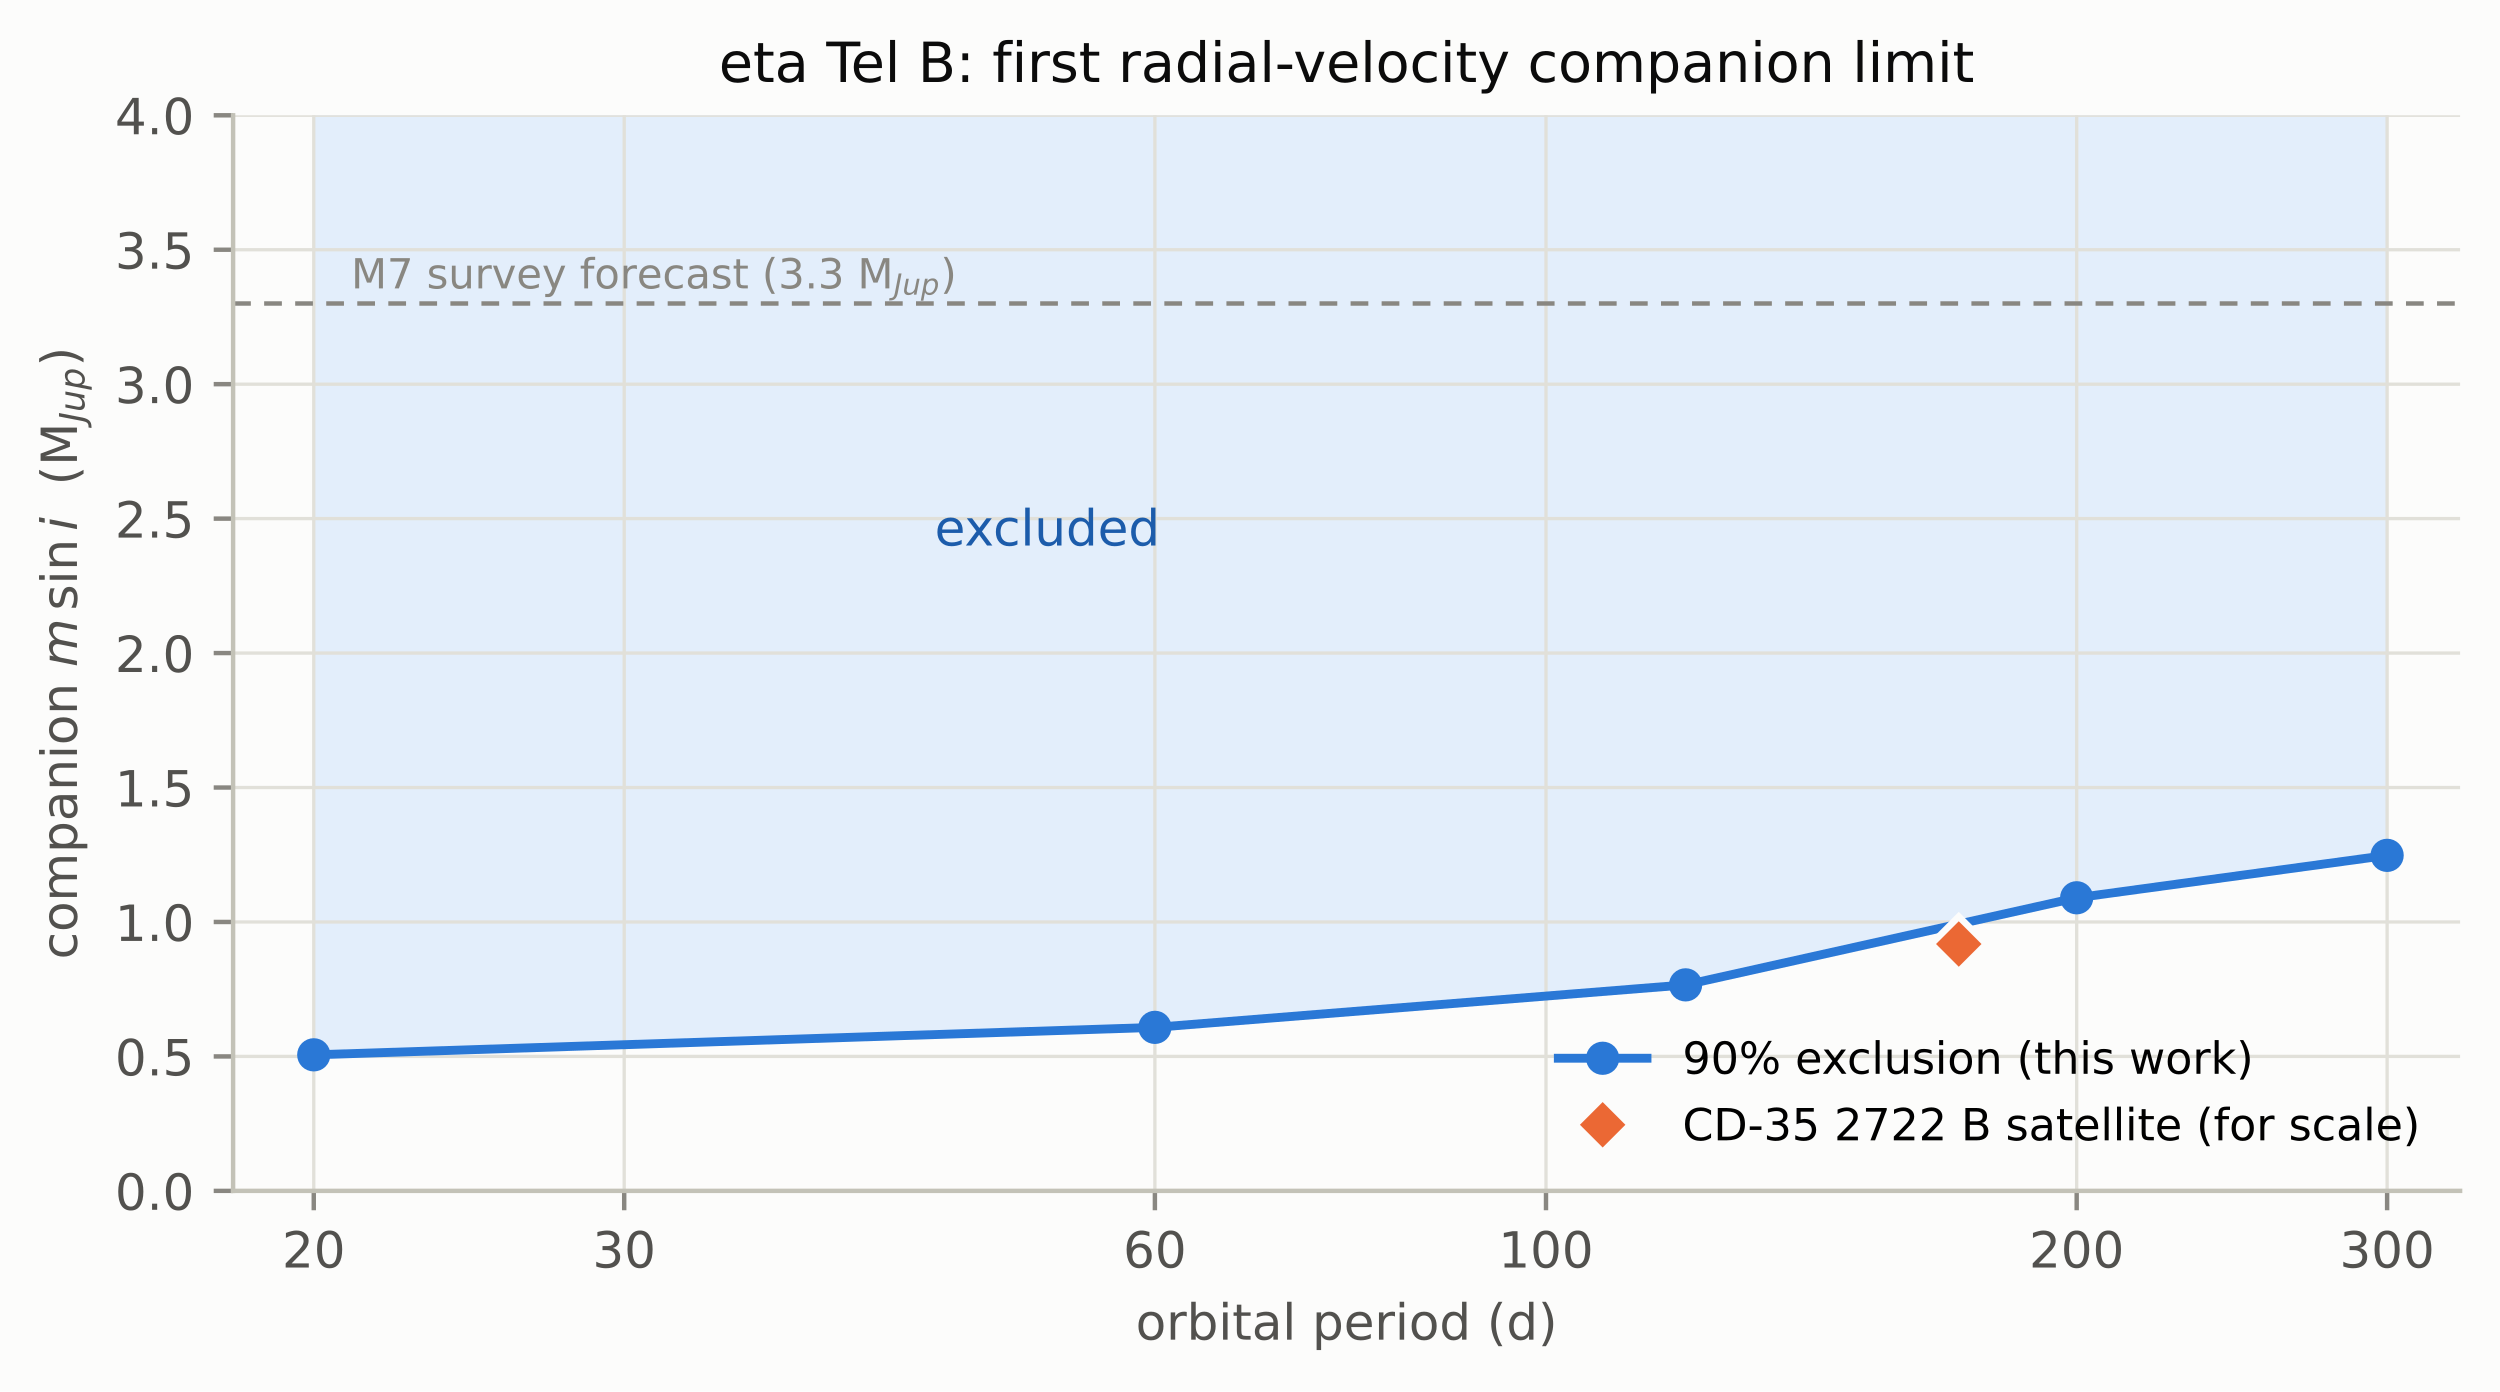
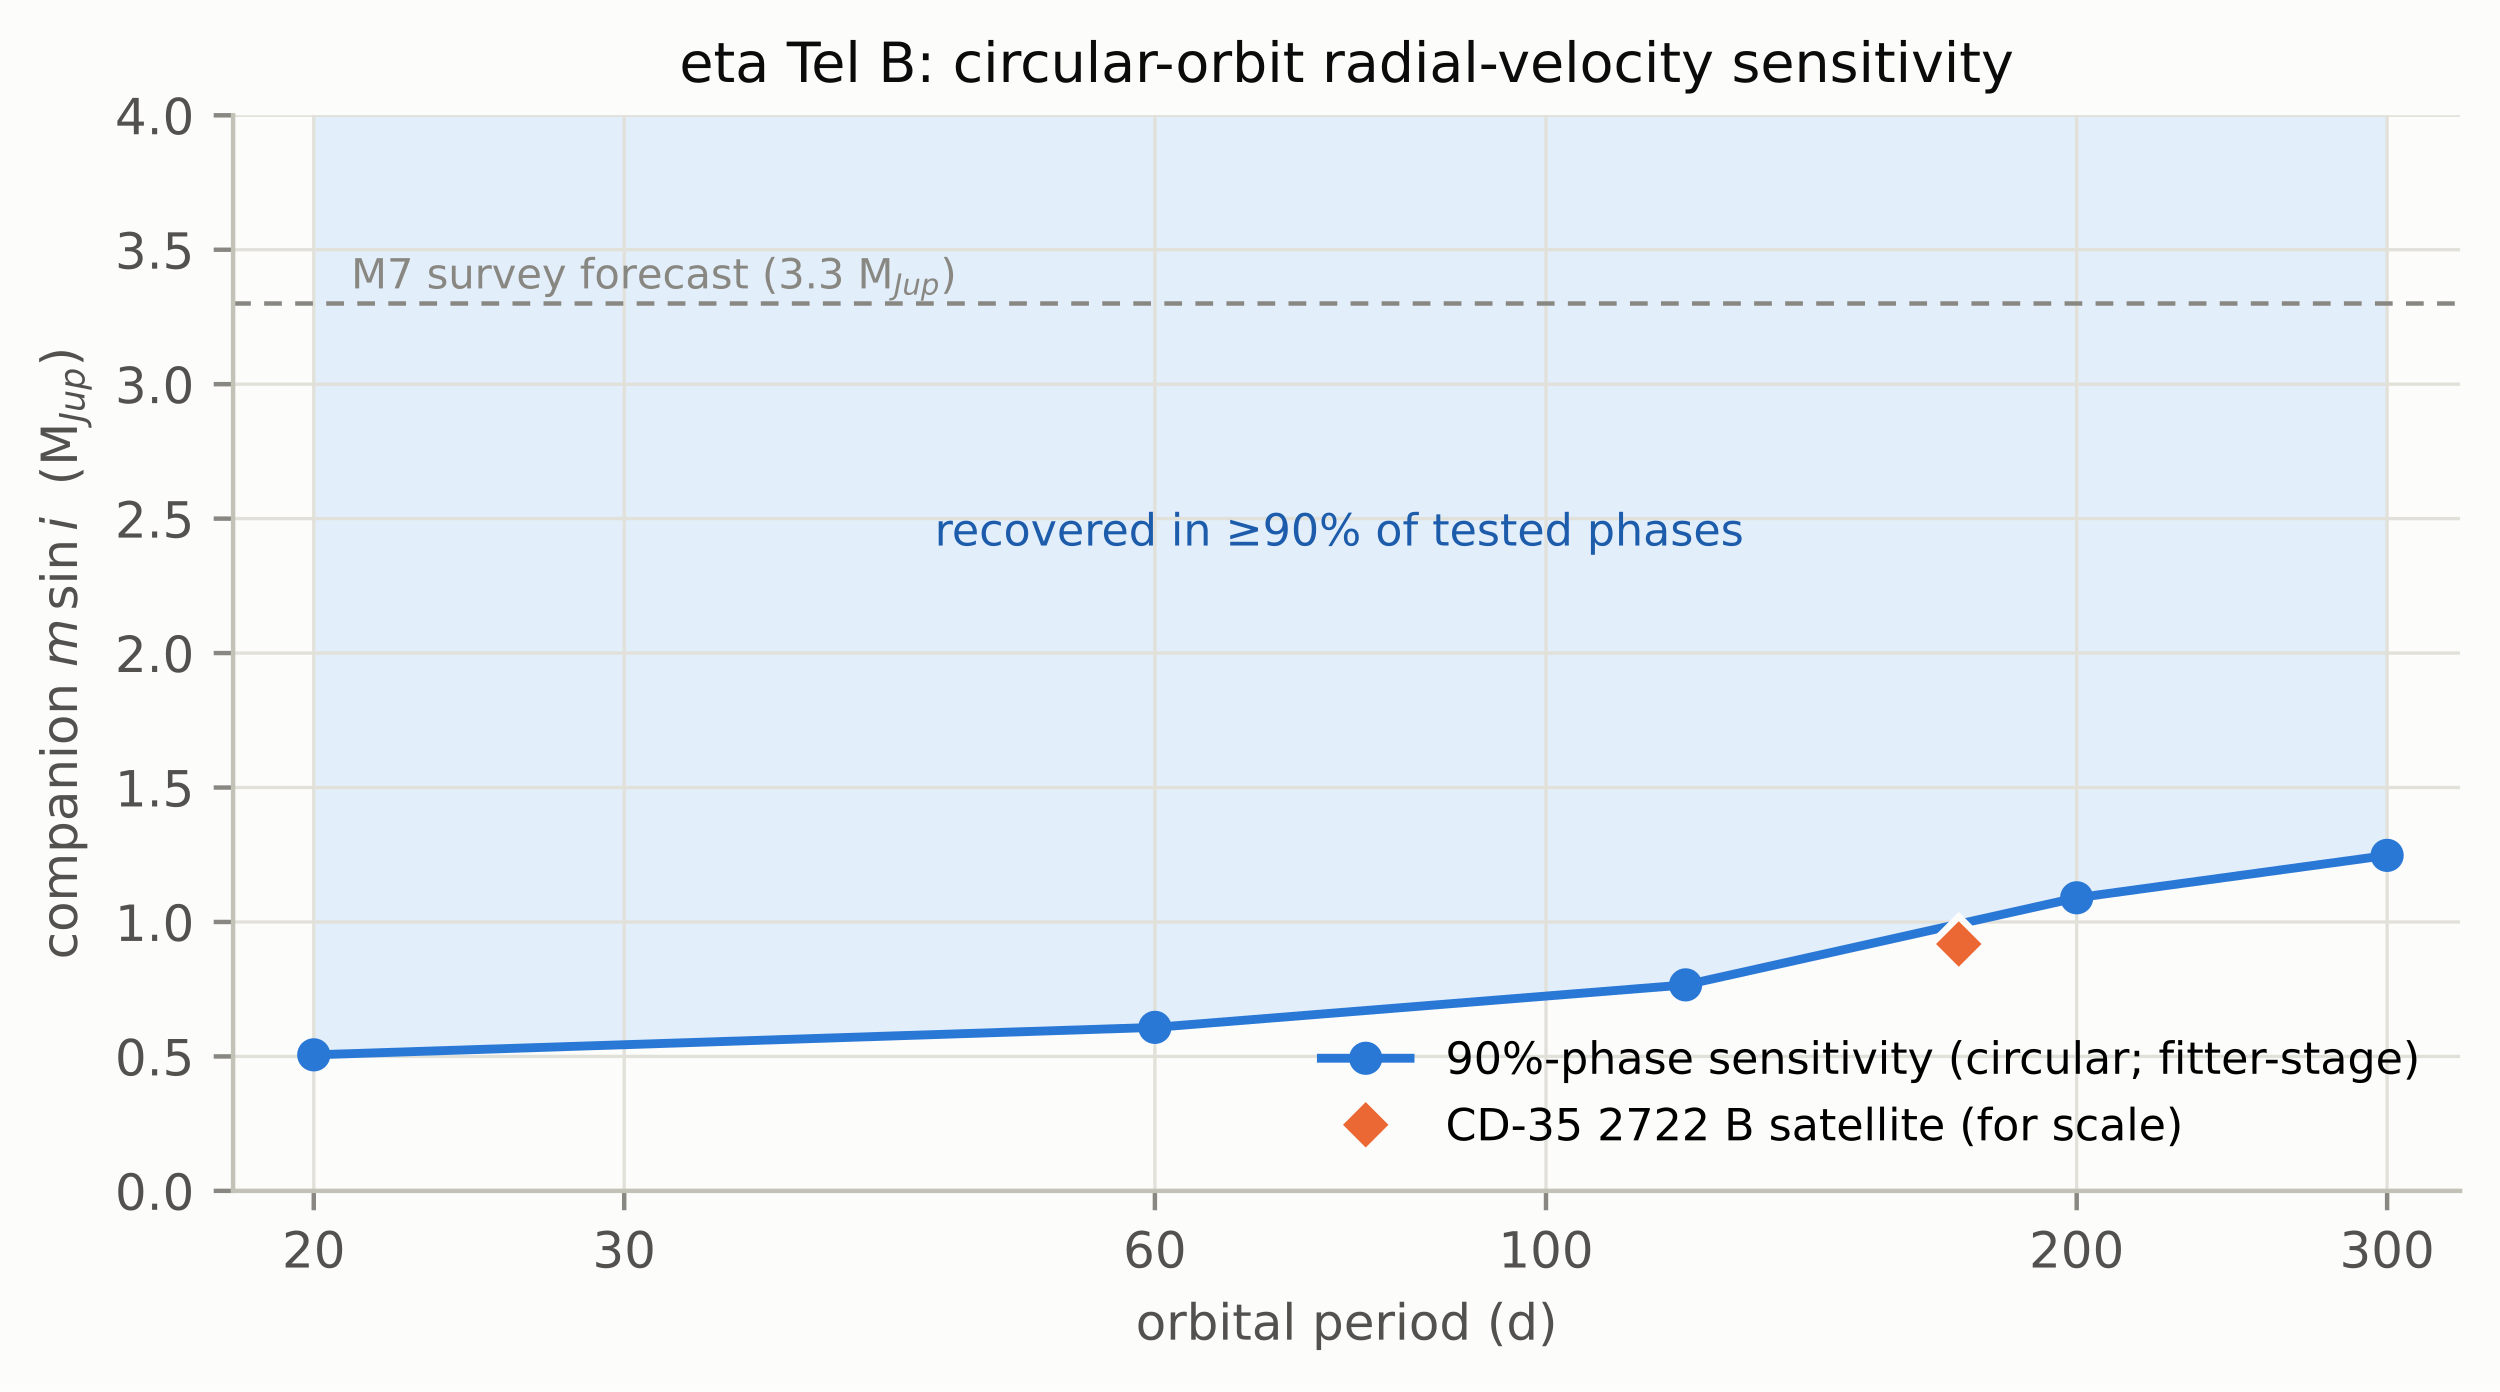
<svg xmlns="http://www.w3.org/2000/svg" xmlns:xlink="http://www.w3.org/1999/xlink" width="451.013pt" height="251.039pt" viewBox="0 0 451.013 251.039" version="1.1">
  <defs>
    <style type="text/css">*{stroke-linejoin: round; stroke-linecap: butt}</style>
  </defs>
  <g id="figure_1">
    <g id="patch_1">
-       <path d="M 0 251.039  L 451.013 251.039  L 451.013 0  L 0 0  z " style="fill: #fcfcfb" />
+       <path d="M 0 251.039 L 451.013 251.039 L 451.013 0 L 0 0 z " style="fill: #fcfcfb" />
    </g>
    <g id="axes_1">
      <g id="patch_2">
-         <path d="M 42.053 214.838  L 443.813 214.838  L 443.813 20.798  L 42.053 20.798  z " style="fill: #fcfcfb" />
+         <path d="M 42.053 214.838 L 443.813 214.838 L 443.813 20.798 L 42.053 20.798 z " style="fill: #fcfcfb" />
      </g>
      <g id="FillBetweenPolyCollection_1">
        <defs>
-           <path id="me1c8d3a388" d="M 56.605 -230.241  L 56.605 -60.743  L 208.349 -65.697  L 304.088 -73.364  L 374.644 -89.075  L 430.648 -96.727  L 430.648 -230.241  L 430.648 -230.241  L 374.644 -230.241  L 304.088 -230.241  L 208.349 -230.241  L 56.605 -230.241  z " />
+           <path id="mb909ce2251" d="M 56.605 -230.241 L 56.605 -60.743 L 208.349 -65.697 L 304.088 -73.364 L 374.644 -89.075 L 430.648 -96.727 L 430.648 -230.241 L 430.648 -230.241 L 374.644 -230.241 L 304.088 -230.241 L 208.349 -230.241 L 56.605 -230.241 z " />
        </defs>
-         <g clip-path="url(#pabe335d4b2)">
-           <use xlink:href="#me1c8d3a388" x="0" y="251.039" style="fill: #cde2fb; fill-opacity: 0.55" />
+         <g clip-path="url(#p3d2960febd)">
+           <use xlink:href="#mb909ce2251" x="0" y="251.039" style="fill: #cde2fb; fill-opacity: 0.55" />
        </g>
      </g>
      <g id="matplotlib.axis_1">
        <g id="xtick_1">
          <g id="line2d_1">
-             <path d="M 56.605 214.838  L 56.605 20.798  " clip-path="url(#pabe335d4b2)" style="fill: none; stroke: #e1e0d9; stroke-width: 0.6; stroke-linecap: square" />
+             <path d="M 56.605 214.838 L 56.605 20.798 " clip-path="url(#p3d2960febd)" style="fill: none; stroke: #e1e0d9; stroke-width: 0.6; stroke-linecap: square" />
          </g>
          <g id="line2d_2">
            <defs>
-               <path id="mba92927ec7" d="M 0 0  L 0 3.5  " style="stroke: #898781; stroke-width: 0.8" />
+               <path id="mc42bac0dc8" d="M 0 0 L 0 3.5 " style="stroke: #898781; stroke-width: 0.8" />
            </defs>
            <g>
-               <use xlink:href="#mba92927ec7" x="56.605" y="214.838" style="fill: #898781; stroke: #898781; stroke-width: 0.8" />
+               <use xlink:href="#mc42bac0dc8" x="56.605" y="214.838" style="fill: #898781; stroke: #898781; stroke-width: 0.8" />
            </g>
          </g>
          <g id="text_1">
            <text style="font-size: 9px; font-family: 'DejaVu Sans', sans-serif; text-anchor: middle; fill: #52514e" x="56.605" y="228.676" transform="rotate(-0 56.60548 228.6763)">20</text>
          </g>
        </g>
        <g id="xtick_2">
          <g id="line2d_3">
-             <path d="M 112.609 214.838  L 112.609 20.798  " clip-path="url(#pabe335d4b2)" style="fill: none; stroke: #e1e0d9; stroke-width: 0.6; stroke-linecap: square" />
+             <path d="M 112.609 214.838 L 112.609 20.798 " clip-path="url(#p3d2960febd)" style="fill: none; stroke: #e1e0d9; stroke-width: 0.6; stroke-linecap: square" />
          </g>
          <g id="line2d_4">
            <g>
-               <use xlink:href="#mba92927ec7" x="112.609" y="214.838" style="fill: #898781; stroke: #898781; stroke-width: 0.8" />
+               <use xlink:href="#mc42bac0dc8" x="112.609" y="214.838" style="fill: #898781; stroke: #898781; stroke-width: 0.8" />
            </g>
          </g>
          <g id="text_2">
            <text style="font-size: 9px; font-family: 'DejaVu Sans', sans-serif; text-anchor: middle; fill: #52514e" x="112.609" y="228.676" transform="rotate(-0 112.6094 228.6763)">30</text>
          </g>
        </g>
        <g id="xtick_3">
          <g id="line2d_5">
-             <path d="M 208.349 214.838  L 208.349 20.798  " clip-path="url(#pabe335d4b2)" style="fill: none; stroke: #e1e0d9; stroke-width: 0.6; stroke-linecap: square" />
+             <path d="M 208.349 214.838 L 208.349 20.798 " clip-path="url(#p3d2960febd)" style="fill: none; stroke: #e1e0d9; stroke-width: 0.6; stroke-linecap: square" />
          </g>
          <g id="line2d_6">
            <g>
-               <use xlink:href="#mba92927ec7" x="208.349" y="214.838" style="fill: #898781; stroke: #898781; stroke-width: 0.8" />
+               <use xlink:href="#mc42bac0dc8" x="208.349" y="214.838" style="fill: #898781; stroke: #898781; stroke-width: 0.8" />
            </g>
          </g>
          <g id="text_3">
            <text style="font-size: 9px; font-family: 'DejaVu Sans', sans-serif; text-anchor: middle; fill: #52514e" x="208.349" y="228.676" transform="rotate(-0 208.3486 228.6763)">60</text>
          </g>
        </g>
        <g id="xtick_4">
          <g id="line2d_7">
-             <path d="M 278.905 214.838  L 278.905 20.798  " clip-path="url(#pabe335d4b2)" style="fill: none; stroke: #e1e0d9; stroke-width: 0.6; stroke-linecap: square" />
+             <path d="M 278.905 214.838 L 278.905 20.798 " clip-path="url(#p3d2960febd)" style="fill: none; stroke: #e1e0d9; stroke-width: 0.6; stroke-linecap: square" />
          </g>
          <g id="line2d_8">
            <g>
-               <use xlink:href="#mba92927ec7" x="278.905" y="214.838" style="fill: #898781; stroke: #898781; stroke-width: 0.8" />
+               <use xlink:href="#mc42bac0dc8" x="278.905" y="214.838" style="fill: #898781; stroke: #898781; stroke-width: 0.8" />
            </g>
          </g>
          <g id="text_4">
            <text style="font-size: 9px; font-family: 'DejaVu Sans', sans-serif; text-anchor: middle; fill: #52514e" x="278.905" y="228.676" transform="rotate(-0 278.9052 228.6763)">100</text>
          </g>
        </g>
        <g id="xtick_5">
          <g id="line2d_9">
-             <path d="M 374.644 214.838  L 374.644 20.798  " clip-path="url(#pabe335d4b2)" style="fill: none; stroke: #e1e0d9; stroke-width: 0.6; stroke-linecap: square" />
+             <path d="M 374.644 214.838 L 374.644 20.798 " clip-path="url(#p3d2960febd)" style="fill: none; stroke: #e1e0d9; stroke-width: 0.6; stroke-linecap: square" />
          </g>
          <g id="line2d_10">
            <g>
-               <use xlink:href="#mba92927ec7" x="374.644" y="214.838" style="fill: #898781; stroke: #898781; stroke-width: 0.8" />
+               <use xlink:href="#mc42bac0dc8" x="374.644" y="214.838" style="fill: #898781; stroke: #898781; stroke-width: 0.8" />
            </g>
          </g>
          <g id="text_5">
            <text style="font-size: 9px; font-family: 'DejaVu Sans', sans-serif; text-anchor: middle; fill: #52514e" x="374.644" y="228.676" transform="rotate(-0 374.6444 228.6763)">200</text>
          </g>
        </g>
        <g id="xtick_6">
          <g id="line2d_11">
-             <path d="M 430.648 214.838  L 430.648 20.798  " clip-path="url(#pabe335d4b2)" style="fill: none; stroke: #e1e0d9; stroke-width: 0.6; stroke-linecap: square" />
+             <path d="M 430.648 214.838 L 430.648 20.798 " clip-path="url(#p3d2960febd)" style="fill: none; stroke: #e1e0d9; stroke-width: 0.6; stroke-linecap: square" />
          </g>
          <g id="line2d_12">
            <g>
-               <use xlink:href="#mba92927ec7" x="430.648" y="214.838" style="fill: #898781; stroke: #898781; stroke-width: 0.8" />
+               <use xlink:href="#mc42bac0dc8" x="430.648" y="214.838" style="fill: #898781; stroke: #898781; stroke-width: 0.8" />
            </g>
          </g>
          <g id="text_6">
            <text style="font-size: 9px; font-family: 'DejaVu Sans', sans-serif; text-anchor: middle; fill: #52514e" x="430.648" y="228.676" transform="rotate(-0 430.6483 228.6763)">300</text>
          </g>
        </g>
        <g id="text_7">
          <text style="font-size: 9px; font-family: 'DejaVu Sans', sans-serif; text-anchor: middle; fill: #52514e" x="242.933" y="241.677" transform="rotate(-0 242.9328 241.677)">orbital period  (d)</text>
        </g>
      </g>
      <g id="matplotlib.axis_2">
        <g id="ytick_1">
          <g id="line2d_13">
-             <path d="M 42.053 214.838  L 443.813 214.838  " clip-path="url(#pabe335d4b2)" style="fill: none; stroke: #e1e0d9; stroke-width: 0.6; stroke-linecap: square" />
+             <path d="M 42.053 214.838 L 443.813 214.838 " clip-path="url(#p3d2960febd)" style="fill: none; stroke: #e1e0d9; stroke-width: 0.6; stroke-linecap: square" />
          </g>
          <g id="line2d_14">
            <defs>
-               <path id="m68f0e30c0f" d="M 0 0  L -3.5 0  " style="stroke: #898781; stroke-width: 0.8" />
+               <path id="me7a04f2103" d="M 0 0 L -3.5 0 " style="stroke: #898781; stroke-width: 0.8" />
            </defs>
            <g>
-               <use xlink:href="#m68f0e30c0f" x="42.053" y="214.838" style="fill: #898781; stroke: #898781; stroke-width: 0.8" />
+               <use xlink:href="#me7a04f2103" x="42.053" y="214.838" style="fill: #898781; stroke: #898781; stroke-width: 0.8" />
            </g>
          </g>
          <g id="text_8">
            <text style="font-size: 9px; font-family: 'DejaVu Sans', sans-serif; text-anchor: end; fill: #52514e" x="35.053" y="218.257" transform="rotate(-0 35.05281 218.2574)">0.0</text>
          </g>
        </g>
        <g id="ytick_2">
          <g id="line2d_15">
-             <path d="M 42.053 190.583  L 443.813 190.583  " clip-path="url(#pabe335d4b2)" style="fill: none; stroke: #e1e0d9; stroke-width: 0.6; stroke-linecap: square" />
+             <path d="M 42.053 190.583 L 443.813 190.583 " clip-path="url(#p3d2960febd)" style="fill: none; stroke: #e1e0d9; stroke-width: 0.6; stroke-linecap: square" />
          </g>
          <g id="line2d_16">
            <g>
-               <use xlink:href="#m68f0e30c0f" x="42.053" y="190.583" style="fill: #898781; stroke: #898781; stroke-width: 0.8" />
+               <use xlink:href="#me7a04f2103" x="42.053" y="190.583" style="fill: #898781; stroke: #898781; stroke-width: 0.8" />
            </g>
          </g>
          <g id="text_9">
            <text style="font-size: 9px; font-family: 'DejaVu Sans', sans-serif; text-anchor: end; fill: #52514e" x="35.053" y="194.002" transform="rotate(-0 35.05281 194.0024)">0.5</text>
          </g>
        </g>
        <g id="ytick_3">
          <g id="line2d_17">
-             <path d="M 42.053 166.328  L 443.813 166.328  " clip-path="url(#pabe335d4b2)" style="fill: none; stroke: #e1e0d9; stroke-width: 0.6; stroke-linecap: square" />
+             <path d="M 42.053 166.328 L 443.813 166.328 " clip-path="url(#p3d2960febd)" style="fill: none; stroke: #e1e0d9; stroke-width: 0.6; stroke-linecap: square" />
          </g>
          <g id="line2d_18">
            <g>
-               <use xlink:href="#m68f0e30c0f" x="42.053" y="166.328" style="fill: #898781; stroke: #898781; stroke-width: 0.8" />
+               <use xlink:href="#me7a04f2103" x="42.053" y="166.328" style="fill: #898781; stroke: #898781; stroke-width: 0.8" />
            </g>
          </g>
          <g id="text_10">
            <text style="font-size: 9px; font-family: 'DejaVu Sans', sans-serif; text-anchor: end; fill: #52514e" x="35.053" y="169.747" transform="rotate(-0 35.05281 169.7474)">1.0</text>
          </g>
        </g>
        <g id="ytick_4">
          <g id="line2d_19">
-             <path d="M 42.053 142.073  L 443.813 142.073  " clip-path="url(#pabe335d4b2)" style="fill: none; stroke: #e1e0d9; stroke-width: 0.6; stroke-linecap: square" />
+             <path d="M 42.053 142.073 L 443.813 142.073 " clip-path="url(#p3d2960febd)" style="fill: none; stroke: #e1e0d9; stroke-width: 0.6; stroke-linecap: square" />
          </g>
          <g id="line2d_20">
            <g>
-               <use xlink:href="#m68f0e30c0f" x="42.053" y="142.073" style="fill: #898781; stroke: #898781; stroke-width: 0.8" />
+               <use xlink:href="#me7a04f2103" x="42.053" y="142.073" style="fill: #898781; stroke: #898781; stroke-width: 0.8" />
            </g>
          </g>
          <g id="text_11">
            <text style="font-size: 9px; font-family: 'DejaVu Sans', sans-serif; text-anchor: end; fill: #52514e" x="35.053" y="145.492" transform="rotate(-0 35.05281 145.4924)">1.5</text>
          </g>
        </g>
        <g id="ytick_5">
          <g id="line2d_21">
-             <path d="M 42.053 117.818  L 443.813 117.818  " clip-path="url(#pabe335d4b2)" style="fill: none; stroke: #e1e0d9; stroke-width: 0.6; stroke-linecap: square" />
+             <path d="M 42.053 117.818 L 443.813 117.818 " clip-path="url(#p3d2960febd)" style="fill: none; stroke: #e1e0d9; stroke-width: 0.6; stroke-linecap: square" />
          </g>
          <g id="line2d_22">
            <g>
-               <use xlink:href="#m68f0e30c0f" x="42.053" y="117.818" style="fill: #898781; stroke: #898781; stroke-width: 0.8" />
+               <use xlink:href="#me7a04f2103" x="42.053" y="117.818" style="fill: #898781; stroke: #898781; stroke-width: 0.8" />
            </g>
          </g>
          <g id="text_12">
            <text style="font-size: 9px; font-family: 'DejaVu Sans', sans-serif; text-anchor: end; fill: #52514e" x="35.053" y="121.237" transform="rotate(-0 35.05281 121.2374)">2.0</text>
          </g>
        </g>
        <g id="ytick_6">
          <g id="line2d_23">
-             <path d="M 42.053 93.563  L 443.813 93.563  " clip-path="url(#pabe335d4b2)" style="fill: none; stroke: #e1e0d9; stroke-width: 0.6; stroke-linecap: square" />
+             <path d="M 42.053 93.563 L 443.813 93.563 " clip-path="url(#p3d2960febd)" style="fill: none; stroke: #e1e0d9; stroke-width: 0.6; stroke-linecap: square" />
          </g>
          <g id="line2d_24">
            <g>
-               <use xlink:href="#m68f0e30c0f" x="42.053" y="93.563" style="fill: #898781; stroke: #898781; stroke-width: 0.8" />
+               <use xlink:href="#me7a04f2103" x="42.053" y="93.563" style="fill: #898781; stroke: #898781; stroke-width: 0.8" />
            </g>
          </g>
          <g id="text_13">
            <text style="font-size: 9px; font-family: 'DejaVu Sans', sans-serif; text-anchor: end; fill: #52514e" x="35.053" y="96.982" transform="rotate(-0 35.05281 96.98238)">2.5</text>
          </g>
        </g>
        <g id="ytick_7">
          <g id="line2d_25">
-             <path d="M 42.053 69.308  L 443.813 69.308  " clip-path="url(#pabe335d4b2)" style="fill: none; stroke: #e1e0d9; stroke-width: 0.6; stroke-linecap: square" />
+             <path d="M 42.053 69.308 L 443.813 69.308 " clip-path="url(#p3d2960febd)" style="fill: none; stroke: #e1e0d9; stroke-width: 0.6; stroke-linecap: square" />
          </g>
          <g id="line2d_26">
            <g>
-               <use xlink:href="#m68f0e30c0f" x="42.053" y="69.308" style="fill: #898781; stroke: #898781; stroke-width: 0.8" />
+               <use xlink:href="#me7a04f2103" x="42.053" y="69.308" style="fill: #898781; stroke: #898781; stroke-width: 0.8" />
            </g>
          </g>
          <g id="text_14">
            <text style="font-size: 9px; font-family: 'DejaVu Sans', sans-serif; text-anchor: end; fill: #52514e" x="35.053" y="72.727" transform="rotate(-0 35.05281 72.72738)">3.0</text>
          </g>
        </g>
        <g id="ytick_8">
          <g id="line2d_27">
-             <path d="M 42.053 45.053  L 443.813 45.053  " clip-path="url(#pabe335d4b2)" style="fill: none; stroke: #e1e0d9; stroke-width: 0.6; stroke-linecap: square" />
+             <path d="M 42.053 45.053 L 443.813 45.053 " clip-path="url(#p3d2960febd)" style="fill: none; stroke: #e1e0d9; stroke-width: 0.6; stroke-linecap: square" />
          </g>
          <g id="line2d_28">
            <g>
-               <use xlink:href="#m68f0e30c0f" x="42.053" y="45.053" style="fill: #898781; stroke: #898781; stroke-width: 0.8" />
+               <use xlink:href="#me7a04f2103" x="42.053" y="45.053" style="fill: #898781; stroke: #898781; stroke-width: 0.8" />
            </g>
          </g>
          <g id="text_15">
            <text style="font-size: 9px; font-family: 'DejaVu Sans', sans-serif; text-anchor: end; fill: #52514e" x="35.053" y="48.472" transform="rotate(-0 35.05281 48.47238)">3.5</text>
          </g>
        </g>
        <g id="ytick_9">
          <g id="line2d_29">
-             <path d="M 42.053 20.798  L 443.813 20.798  " clip-path="url(#pabe335d4b2)" style="fill: none; stroke: #e1e0d9; stroke-width: 0.6; stroke-linecap: square" />
+             <path d="M 42.053 20.798 L 443.813 20.798 " clip-path="url(#p3d2960febd)" style="fill: none; stroke: #e1e0d9; stroke-width: 0.6; stroke-linecap: square" />
          </g>
          <g id="line2d_30">
            <g>
-               <use xlink:href="#m68f0e30c0f" x="42.053" y="20.798" style="fill: #898781; stroke: #898781; stroke-width: 0.8" />
+               <use xlink:href="#me7a04f2103" x="42.053" y="20.798" style="fill: #898781; stroke: #898781; stroke-width: 0.8" />
            </g>
          </g>
          <g id="text_16">
            <text style="font-size: 9px; font-family: 'DejaVu Sans', sans-serif; text-anchor: end; fill: #52514e" x="35.053" y="24.217" transform="rotate(-0 35.05281 24.21738)">4.0</text>
          </g>
        </g>
        <g id="text_17">
          <g style="fill: #52514e" transform="translate(14.04 173.0784) rotate(-90)">
            <text>
              <tspan x="0" y="-0.156" style="font-size: 9px; font-family: 'DejaVu Sans'; fill: #52514e">c</tspan>
              <tspan x="4.948" y="-0.156" style="font-size: 9px; font-family: 'DejaVu Sans'; fill: #52514e">o</tspan>
              <tspan x="10.455" y="-0.156" style="font-size: 9px; font-family: 'DejaVu Sans'; fill: #52514e">m</tspan>
              <tspan x="19.222" y="-0.156" style="font-size: 9px; font-family: 'DejaVu Sans'; fill: #52514e">p</tspan>
              <tspan x="24.935" y="-0.156" style="font-size: 9px; font-family: 'DejaVu Sans'; fill: #52514e">a</tspan>
              <tspan x="30.45" y="-0.156" style="font-size: 9px; font-family: 'DejaVu Sans'; fill: #52514e">n</tspan>
              <tspan x="36.154" y="-0.156" style="font-size: 9px; font-family: 'DejaVu Sans'; fill: #52514e">i</tspan>
              <tspan x="38.654" y="-0.156" style="font-size: 9px; font-family: 'DejaVu Sans'; fill: #52514e">o</tspan>
              <tspan x="44.161" y="-0.156" style="font-size: 9px; font-family: 'DejaVu Sans'; fill: #52514e">n</tspan>
              <tspan x="49.865" y="-0.156" style="font-size: 9px; font-family: 'DejaVu Sans'; fill: #52514e"> </tspan>
              <tspan x="62.954" y="-0.156" style="font-size: 9px; font-family: 'DejaVu Sans'; fill: #52514e">s</tspan>
              <tspan x="67.643" y="-0.156" style="font-size: 9px; font-family: 'DejaVu Sans'; fill: #52514e">i</tspan>
              <tspan x="70.143" y="-0.156" style="font-size: 9px; font-family: 'DejaVu Sans'; fill: #52514e">n</tspan>
              <tspan x="79.809" y="-0.156" style="font-size: 9px; font-family: 'DejaVu Sans'; fill: #52514e"> </tspan>
              <tspan x="82.67" y="-0.156" style="font-size: 9px; font-family: 'DejaVu Sans'; fill: #52514e"> </tspan>
              <tspan x="85.531" y="-0.156" style="font-size: 9px; font-family: 'DejaVu Sans'; fill: #52514e">(</tspan>
              <tspan x="89.042" y="-0.156" style="font-size: 9px; font-family: 'DejaVu Sans'; fill: #52514e">M</tspan>
              <tspan x="106.989" y="-0.156" style="font-size: 9px; font-family: 'DejaVu Sans'; fill: #52514e">)</tspan>
              <tspan x="52.726" y="-0.156" style="font-style: oblique; font-size: 9px; font-family: 'DejaVu Sans'; fill: #52514e">m</tspan>
              <tspan x="77.309" y="-0.156" style="font-style: oblique; font-size: 9px; font-family: 'DejaVu Sans'; fill: #52514e">i</tspan>
              <tspan x="96.893" y="1.194" style="font-style: oblique; font-size: 6.3px; font-family: 'DejaVu Sans'; fill: #52514e">J</tspan>
              <tspan x="98.751" y="1.194" style="font-style: oblique; font-size: 6.3px; font-family: 'DejaVu Sans'; fill: #52514e">u</tspan>
              <tspan x="102.744" y="1.194" style="font-style: oblique; font-size: 6.3px; font-family: 'DejaVu Sans'; fill: #52514e">p</tspan>
            </text>
          </g>
        </g>
      </g>
      <g id="line2d_31">
-         <path d="M 56.605 190.296  L 208.349 185.342  L 304.088 177.675  L 374.644 161.964  L 430.648 154.312  " clip-path="url(#pabe335d4b2)" style="fill: none; stroke: #2a78d6; stroke-width: 1.6; stroke-linecap: square" />
+         <path d="M 56.605 190.296 L 208.349 185.342 L 304.088 177.675 L 374.644 161.964 L 430.648 154.312 " clip-path="url(#p3d2960febd)" style="fill: none; stroke: #2a78d6; stroke-width: 1.6; stroke-linecap: square" />
        <defs>
-           <path id="m696444adca" d="M 0 2.5  C 0.663 2.5 1.299 2.237 1.768 1.768  C 2.237 1.299 2.5 0.663 2.5 0  C 2.5 -0.663 2.237 -1.299 1.768 -1.768  C 1.299 -2.237 0.663 -2.5 0 -2.5  C -0.663 -2.5 -1.299 -2.237 -1.768 -1.768  C -2.237 -1.299 -2.5 -0.663 -2.5 0  C -2.5 0.663 -2.237 1.299 -1.768 1.768  C -1.299 2.237 -0.663 2.5 0 2.5  z " style="stroke: #2a78d6" />
+           <path id="m4270113376" d="M 0 2.5 C 0.663 2.5 1.299 2.237 1.768 1.768 C 2.237 1.299 2.5 0.663 2.5 0 C 2.5 -0.663 2.237 -1.299 1.768 -1.768 C 1.299 -2.237 0.663 -2.5 0 -2.5 C -0.663 -2.5 -1.299 -2.237 -1.768 -1.768 C -2.237 -1.299 -2.5 -0.663 -2.5 0 C -2.5 0.663 -2.237 1.299 -1.768 1.768 C -1.299 2.237 -0.663 2.5 0 2.5 z " style="stroke: #2a78d6" />
        </defs>
-         <g clip-path="url(#pabe335d4b2)">
-           <use xlink:href="#m696444adca" x="56.605" y="190.296" style="fill: #2a78d6; stroke: #2a78d6" />
-           <use xlink:href="#m696444adca" x="208.349" y="185.342" style="fill: #2a78d6; stroke: #2a78d6" />
-           <use xlink:href="#m696444adca" x="304.088" y="177.675" style="fill: #2a78d6; stroke: #2a78d6" />
-           <use xlink:href="#m696444adca" x="374.644" y="161.964" style="fill: #2a78d6; stroke: #2a78d6" />
-           <use xlink:href="#m696444adca" x="430.648" y="154.312" style="fill: #2a78d6; stroke: #2a78d6" />
+         <g clip-path="url(#p3d2960febd)">
+           <use xlink:href="#m4270113376" x="56.605" y="190.296" style="fill: #2a78d6; stroke: #2a78d6" />
+           <use xlink:href="#m4270113376" x="208.349" y="185.342" style="fill: #2a78d6; stroke: #2a78d6" />
+           <use xlink:href="#m4270113376" x="304.088" y="177.675" style="fill: #2a78d6; stroke: #2a78d6" />
+           <use xlink:href="#m4270113376" x="374.644" y="161.964" style="fill: #2a78d6; stroke: #2a78d6" />
+           <use xlink:href="#m4270113376" x="430.648" y="154.312" style="fill: #2a78d6; stroke: #2a78d6" />
        </g>
      </g>
      <g id="line2d_32">
        <defs>
-           <path id="md3f0c52a52" d="M 0 4.95  L 4.95 0  L 0 -4.95  L -4.95 0  z " style="stroke: #fcfcfb; stroke-width: 1.2; stroke-linejoin: miter" />
+           <path id="m04730aaefc" d="M -0 4.95 L 4.95 0 L 0 -4.95 L -4.95 -0 z " style="stroke: #fcfcfb; stroke-width: 1.2; stroke-linejoin: miter" />
        </defs>
-         <g clip-path="url(#pabe335d4b2)">
-           <use xlink:href="#md3f0c52a52" x="353.37" y="170.306" style="fill: #eb6834; stroke: #fcfcfb; stroke-width: 1.2; stroke-linejoin: miter" />
+         <g clip-path="url(#p3d2960febd)">
+           <use xlink:href="#m04730aaefc" x="353.37" y="170.306" style="fill: #eb6834; stroke: #fcfcfb; stroke-width: 1.2; stroke-linejoin: miter" />
        </g>
      </g>
      <g id="line2d_33">
-         <path d="M 42.053 54.755  L 443.813 54.755  " clip-path="url(#pabe335d4b2)" style="fill: none; stroke-dasharray: 3.2,2.4; stroke-dashoffset: 0; stroke: #898781; stroke-width: 0.8" />
+         <path d="M 42.053 54.755 L 443.813 54.755 " clip-path="url(#p3d2960febd)" style="fill: none; stroke-dasharray: 3.2,2.4; stroke-dashoffset: 0; stroke: #898781; stroke-width: 0.8" />
      </g>
      <g id="patch_3">
-         <path d="M 42.053 214.838  L 42.053 20.798  " style="fill: none; stroke: #c3c2b7; stroke-width: 0.8; stroke-linejoin: miter; stroke-linecap: square" />
+         <path d="M 42.053 214.838 L 42.053 20.798 " style="fill: none; stroke: #c3c2b7; stroke-width: 0.8; stroke-linejoin: miter; stroke-linecap: square" />
      </g>
      <g id="patch_4">
-         <path d="M 42.053 214.838  L 443.813 214.838  " style="fill: none; stroke: #c3c2b7; stroke-width: 0.8; stroke-linejoin: miter; stroke-linecap: square" />
+         <path d="M 42.053 214.838 L 443.813 214.838 " style="fill: none; stroke: #c3c2b7; stroke-width: 0.8; stroke-linejoin: miter; stroke-linecap: square" />
      </g>
      <g id="text_18">
-         <text style="font-size: 9px; font-family: 'DejaVu Sans', sans-serif; text-anchor: start; fill: #1c5cab" x="168.613" y="98.414" transform="rotate(-0 168.6132 98.41444)">excluded</text>
+         <text style="font-size: 8px; font-family: 'DejaVu Sans', sans-serif; text-anchor: start; fill: #1c5cab" x="168.613" y="98.414" transform="rotate(-0 168.6132 98.41444)">recovered in ≥90% of tested phases</text>
      </g>
      <g id="text_19">
        <g style="fill: #898781" transform="translate(63.3445 52.32994)">
          <text>
            <tspan x="0" y="-0.297" style="font-size: 7.5px; font-family: 'DejaVu Sans'; fill: #898781">M</tspan>
            <tspan x="6.471" y="-0.297" style="font-size: 7.5px; font-family: 'DejaVu Sans'; fill: #898781">7</tspan>
            <tspan x="11.243" y="-0.297" style="font-size: 7.5px; font-family: 'DejaVu Sans'; fill: #898781"> </tspan>
            <tspan x="13.627" y="-0.297" style="font-size: 7.5px; font-family: 'DejaVu Sans'; fill: #898781">s</tspan>
            <tspan x="17.534" y="-0.297" style="font-size: 7.5px; font-family: 'DejaVu Sans'; fill: #898781">u</tspan>
            <tspan x="22.288" y="-0.297" style="font-size: 7.5px; font-family: 'DejaVu Sans'; fill: #898781">r</tspan>
            <tspan x="25.371" y="-0.297" style="font-size: 7.5px; font-family: 'DejaVu Sans'; fill: #898781">v</tspan>
            <tspan x="29.81" y="-0.297" style="font-size: 7.5px; font-family: 'DejaVu Sans'; fill: #898781">e</tspan>
            <tspan x="34.424" y="-0.297" style="font-size: 7.5px; font-family: 'DejaVu Sans'; fill: #898781">y</tspan>
            <tspan x="38.862" y="-0.297" style="font-size: 7.5px; font-family: 'DejaVu Sans'; fill: #898781"> </tspan>
            <tspan x="41.246" y="-0.297" style="font-size: 7.5px; font-family: 'DejaVu Sans'; fill: #898781">f</tspan>
            <tspan x="43.887" y="-0.297" style="font-size: 7.5px; font-family: 'DejaVu Sans'; fill: #898781">o</tspan>
            <tspan x="48.475" y="-0.297" style="font-size: 7.5px; font-family: 'DejaVu Sans'; fill: #898781">r</tspan>
            <tspan x="51.559" y="-0.297" style="font-size: 7.5px; font-family: 'DejaVu Sans'; fill: #898781">e</tspan>
            <tspan x="56.173" y="-0.297" style="font-size: 7.5px; font-family: 'DejaVu Sans'; fill: #898781">c</tspan>
            <tspan x="60.297" y="-0.297" style="font-size: 7.5px; font-family: 'DejaVu Sans'; fill: #898781">a</tspan>
            <tspan x="64.893" y="-0.297" style="font-size: 7.5px; font-family: 'DejaVu Sans'; fill: #898781">s</tspan>
            <tspan x="68.8" y="-0.297" style="font-size: 7.5px; font-family: 'DejaVu Sans'; fill: #898781">t</tspan>
            <tspan x="71.741" y="-0.297" style="font-size: 7.5px; font-family: 'DejaVu Sans'; fill: #898781"> </tspan>
            <tspan x="74.125" y="-0.297" style="font-size: 7.5px; font-family: 'DejaVu Sans'; fill: #898781">(</tspan>
            <tspan x="77.051" y="-0.297" style="font-size: 7.5px; font-family: 'DejaVu Sans'; fill: #898781">3</tspan>
            <tspan x="81.823" y="-0.297" style="font-size: 7.5px; font-family: 'DejaVu Sans'; fill: #898781">.</tspan>
            <tspan x="84.207" y="-0.297" style="font-size: 7.5px; font-family: 'DejaVu Sans'; fill: #898781">3</tspan>
            <tspan x="88.978" y="-0.297" style="font-size: 7.5px; font-family: 'DejaVu Sans'; fill: #898781"> </tspan>
            <tspan x="91.362" y="-0.297" style="font-size: 7.5px; font-family: 'DejaVu Sans'; fill: #898781">M</tspan>
            <tspan x="106.318" y="-0.297" style="font-size: 7.5px; font-family: 'DejaVu Sans'; fill: #898781">)</tspan>
            <tspan x="97.905" y="0.828" style="font-style: oblique; font-size: 5.25px; font-family: 'DejaVu Sans'; fill: #898781">J</tspan>
            <tspan x="99.453" y="0.828" style="font-style: oblique; font-size: 5.25px; font-family: 'DejaVu Sans'; fill: #898781">u</tspan>
            <tspan x="102.781" y="0.828" style="font-style: oblique; font-size: 5.25px; font-family: 'DejaVu Sans'; fill: #898781">p</tspan>
          </text>
        </g>
      </g>
      <g id="text_20">
-         <text style="font-size: 10px; font-family: 'DejaVu Sans', sans-serif; text-anchor: middle; fill: #0b0b0b" x="242.933" y="14.798" transform="rotate(-0 242.9328 14.79844)">eta Tel B: first radial-velocity companion limit</text>
+         <text style="font-size: 10px; font-family: 'DejaVu Sans', sans-serif; text-anchor: middle; fill: #0b0b0b" x="242.933" y="14.798" transform="rotate(-0 242.9328 14.79844)">eta Tel B: circular-orbit radial-velocity sensitivity</text>
      </g>
      <g id="legend_1">
        <g id="line2d_34">
-           <path d="M 281.128 190.916  L 289.128 190.916  L 297.128 190.916  " style="fill: none; stroke: #2a78d6; stroke-width: 1.6; stroke-linecap: square" />
+           <path d="M 238.38 190.916 L 246.38 190.916 L 254.38 190.916 " style="fill: none; stroke: #2a78d6; stroke-width: 1.6; stroke-linecap: square" />
          <g>
-             <use xlink:href="#m696444adca" x="289.128" y="190.916" style="fill: #2a78d6; stroke: #2a78d6" />
+             <use xlink:href="#m4270113376" x="246.38" y="190.916" style="fill: #2a78d6; stroke: #2a78d6" />
          </g>
        </g>
        <g id="text_21">
-           <text style="font-size: 8px; font-family: 'DejaVu Sans', sans-serif; text-anchor: start" x="303.528" y="193.716" transform="rotate(-0 303.5278 193.7159)">90% exclusion (this work)</text>
+           <text style="font-size: 8px; font-family: 'DejaVu Sans', sans-serif; text-anchor: start" x="260.78" y="193.716" transform="rotate(-0 260.7803 193.7159)">90%-phase sensitivity (circular; fitter-stage)</text>
        </g>
        <g id="line2d_35">
          <g>
-             <use xlink:href="#md3f0c52a52" x="289.128" y="202.917" style="fill: #eb6834; stroke: #fcfcfb; stroke-width: 1.2; stroke-linejoin: miter" />
+             <use xlink:href="#m04730aaefc" x="246.38" y="202.917" style="fill: #eb6834; stroke: #fcfcfb; stroke-width: 1.2; stroke-linejoin: miter" />
          </g>
        </g>
        <g id="text_22">
-           <text style="font-size: 8px; font-family: 'DejaVu Sans', sans-serif; text-anchor: start" x="303.528" y="205.717" transform="rotate(-0 303.5278 205.7166)">CD-35 2722 B satellite (for scale)</text>
+           <text style="font-size: 8px; font-family: 'DejaVu Sans', sans-serif; text-anchor: start" x="260.78" y="205.717" transform="rotate(-0 260.7803 205.7166)">CD-35 2722 B satellite (for scale)</text>
        </g>
      </g>
    </g>
  </g>
  <defs>
-     <clipPath id="pabe335d4b2">
+     <clipPath id="p3d2960febd">
      <rect x="42.053" y="20.798" width="401.76" height="194.04" />
    </clipPath>
  </defs>
</svg>
